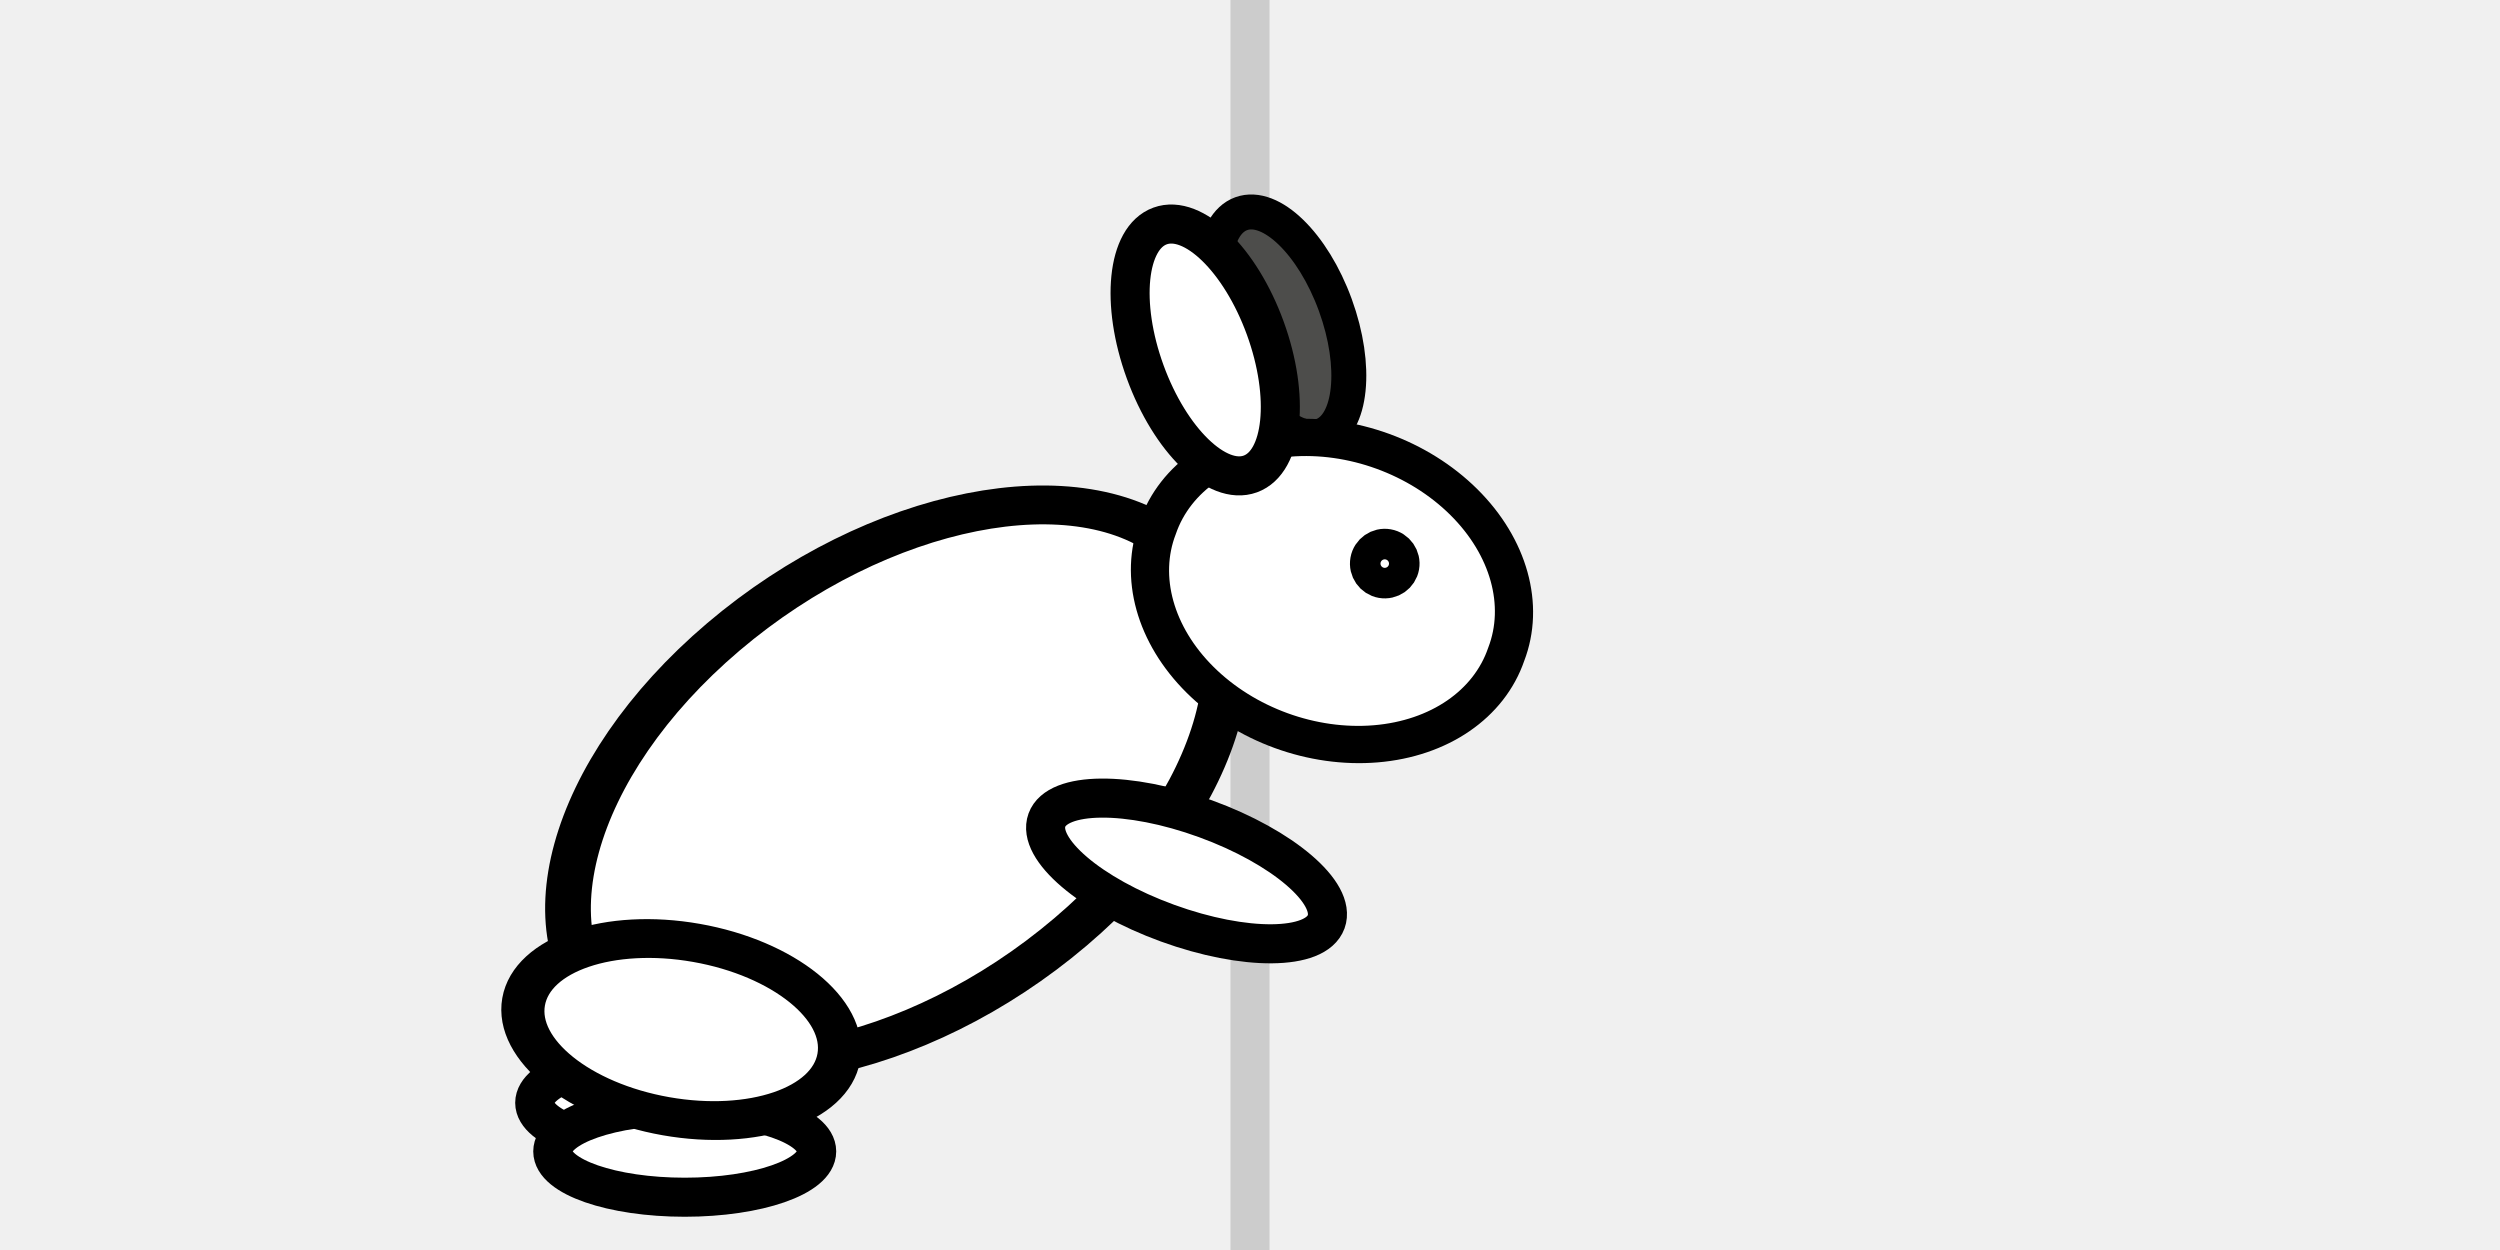
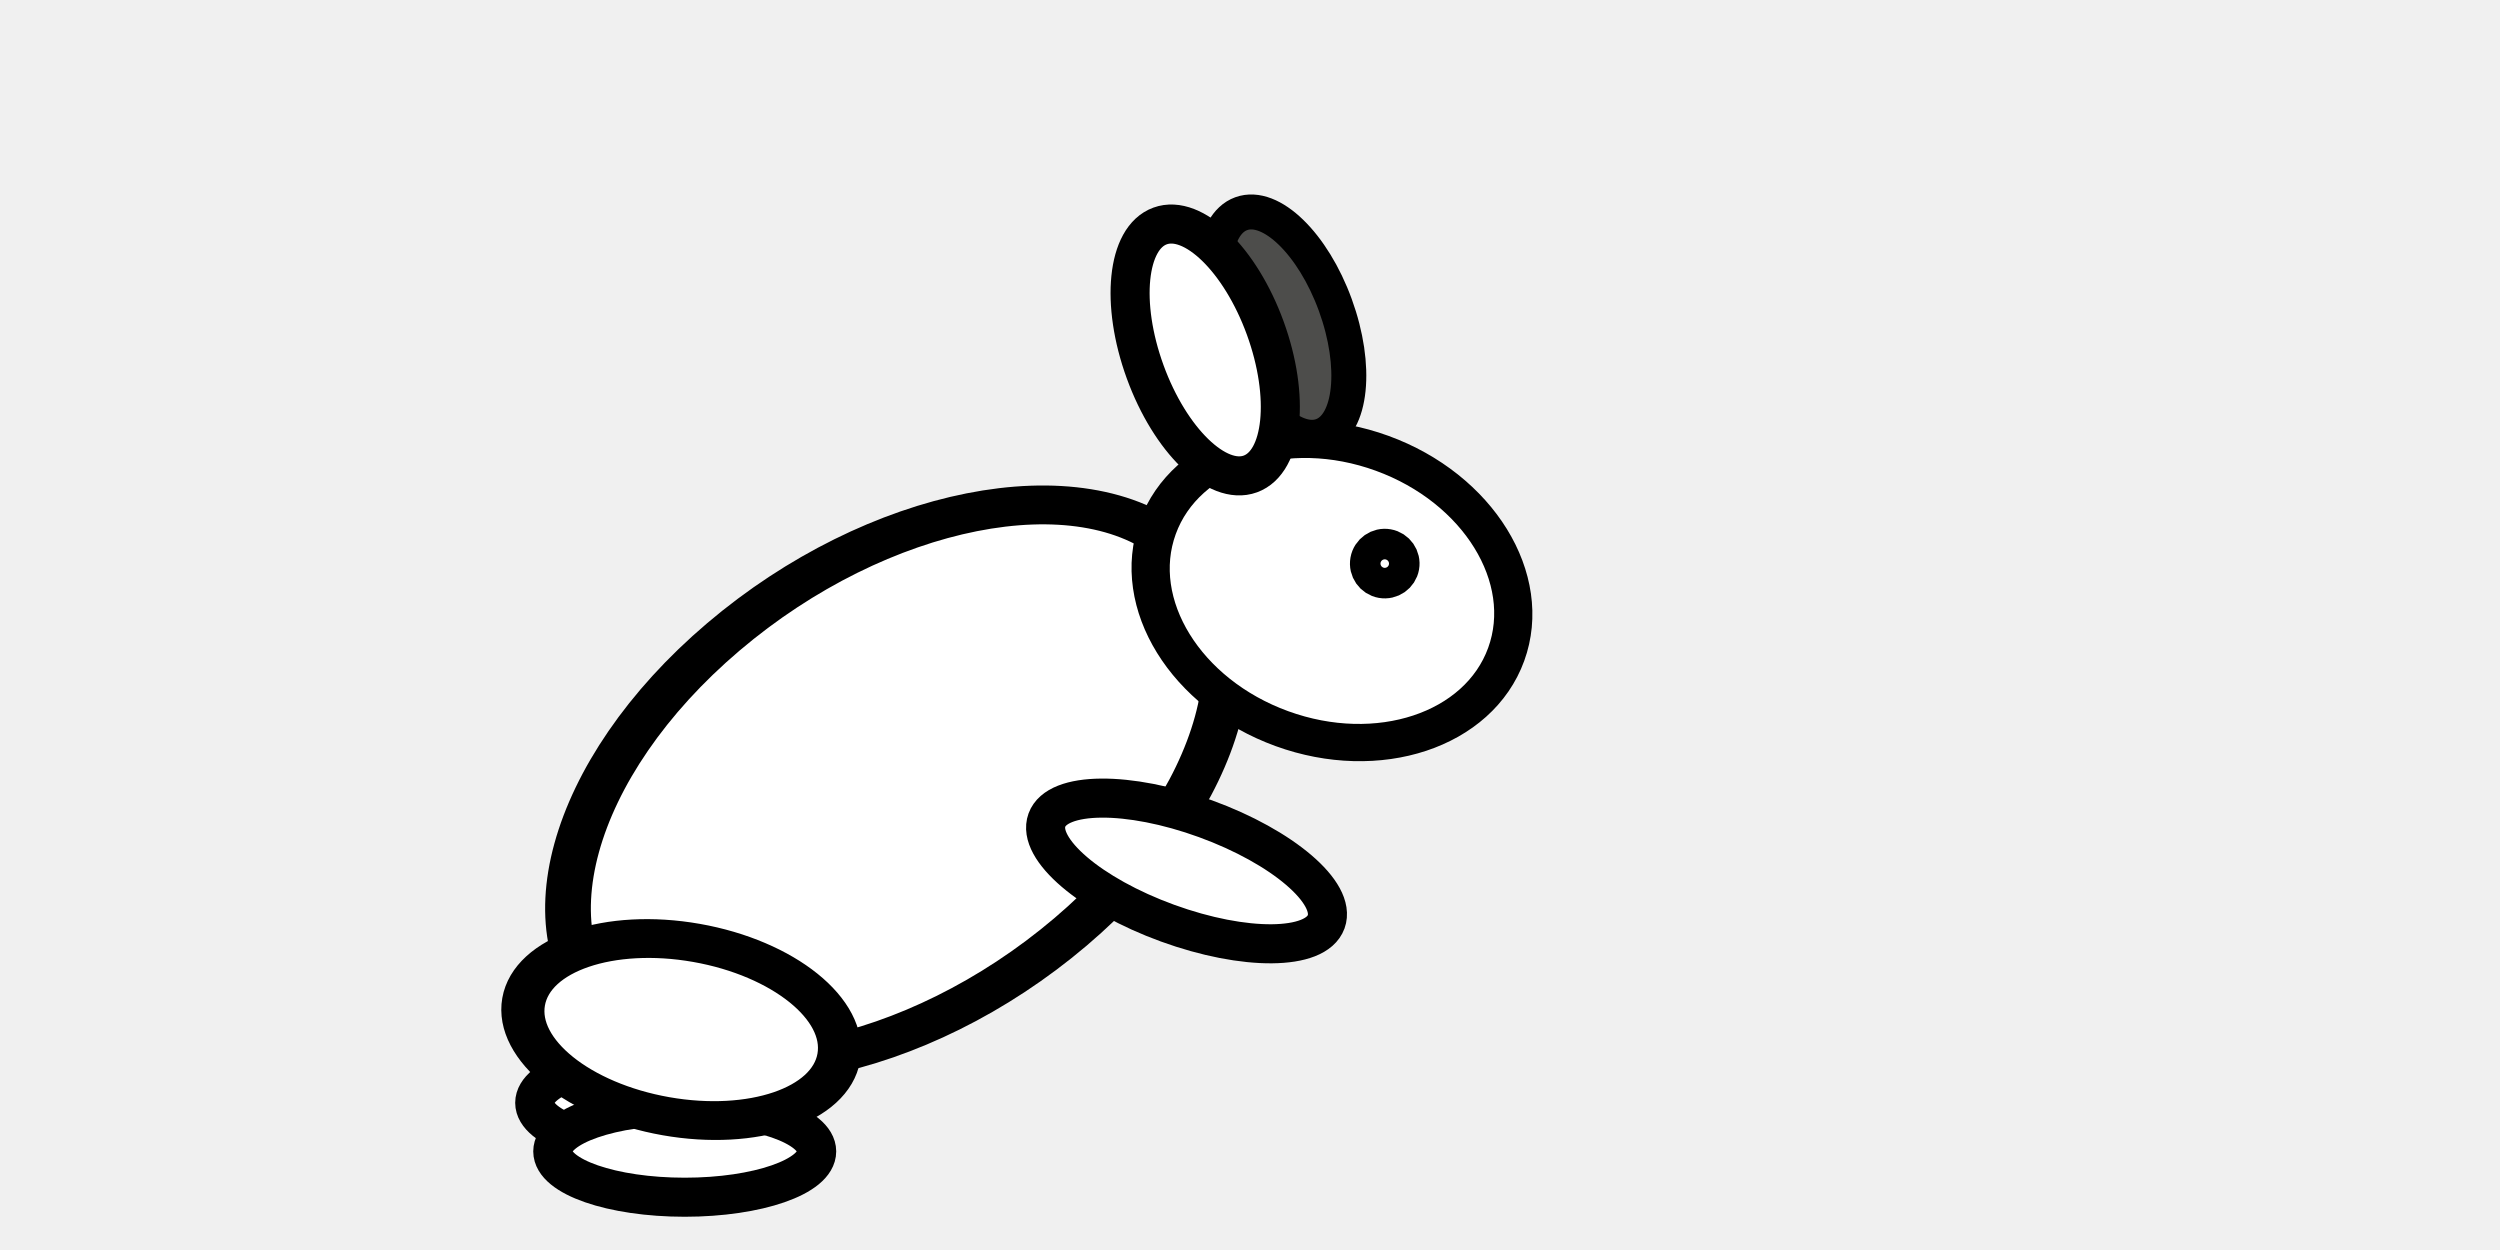
<svg xmlns="http://www.w3.org/2000/svg" width="64" height="32" id="svg2" version="1.1">
  <defs id="defs4" />
  <g id="layer1" transform="translate(0,-1020.362)">
-     <path style="fill:none;stroke:#cccccc;stroke-width:1px;stroke-linecap:butt;stroke-linejoin:miter;stroke-opacity:1" d="m 32,0 0,32" id="path2985" transform="translate(0,1020.362)" />
-     <path style="fill:#4d4d4b;fill-opacity:1;stroke:#000000;stroke-opacity:1" id="path3772-7" d="m 13.582,7.609 a 3.378,1.636 0 1 1 -6.756,0 3.378,1.636 0 1 1 6.756,0 z" transform="matrix(0.3060454,0.8408529,-0.8408529,0.3060454,36.08442,1017.764)" />
-     <path transform="translate(-0.4622221,1019.118)" style="fill:#ffffff;fill-opacity:1;stroke:#000000;stroke-opacity:1" id="path3766-3" d="m 20.907,29.476 a 3.378,1.173 0 1 1 -6.756,0 3.378,1.173 0 1 1 6.756,0 z" />
-     <path style="fill:#ffffff;fill-opacity:1;stroke:#000000;stroke-opacity:1" id="path3766" d="m 20.907,29.476 a 3.378,1.173 0 1 1 -6.756,0 3.378,1.173 0 1 1 6.756,0 z" transform="translate(0,1020.362)" />
-     <path style="fill:#ffffff;fill-opacity:1;stroke:#000000;stroke-opacity:1" id="path3768" d="m 18.631,21.298 a 5.369,8.64 0 1 1 -10.738,0 5.369,8.64 0 1 1 10.738,0 z" transform="matrix(0.8277111,0.7032266,-0.8277111,0.7032266,29.61306,1016.139)" />
-     <path style="fill:#ffffff;fill-opacity:1;stroke:#000000;stroke-opacity:1" id="path3792" d="m 21.191,22.151 a 1.422,3.804 0 1 1 -2.844,0 1.422,3.804 0 1 1 2.844,0 z" transform="matrix(0.3420202,-0.9396926,0.9396926,0.3420202,2.798701,1053.659)" />
-     <path style="fill:#ffffff;fill-opacity:1;stroke:#000000;stroke-opacity:1" id="path3770" d="m 21.618,9.849 a 4.836,3.947 0 1 1 -9.671,0 4.836,3.947 0 1 1 9.671,0 z" transform="matrix(0.9222913,0.3356866,-0.3250163,0.892975,21.8215,1021.062)" />
-     <path style="fill:#ffffff;fill-opacity:1;stroke:#000000;stroke-opacity:1" id="path3772" d="m 13.582,7.609 a 3.378,1.636 0 1 1 -6.756,0 3.378,1.636 0 1 1 6.756,0 z" transform="matrix(0.3420201,0.9396926,-0.9396926,0.3420201,34.51361,1017.13)" />
-     <path style="fill:#ffffff;fill-opacity:1;stroke:#000000;stroke-opacity:1" id="path3794" d="m 20.48,9.707 a 0.391,0.391 0 1 1 -0.782,0 0.391,0.391 0 1 1 0.782,0 z" transform="matrix(0.9848078,0.1736482,-0.1736482,0.9848078,17.35146,1021.742)" />
-     <path style="fill:#ffffff;fill-opacity:1;stroke:#000000;stroke-opacity:1" id="path3796" d="m 17.493,27.947 a 3.698,2.276 0 1 1 -7.396,0 3.698,2.276 0 1 1 7.396,0 z" transform="matrix(1.09097,0.1923675,-0.1718524,0.9746235,7.191556,1016.827)" />
+     <path style="fill:#4d4d4b;fill-opacity:1;stroke:#000000;stroke-opacity:1" id="path3772-7" d="m 13.582,7.609 c 0,0.903 -1.512,1.636 -3.378,1.636 -1.865,0 -3.378,-0.732 -3.378,-1.636 0,-0.903 1.512,-1.636 3.378,-1.636 1.865,0 3.378,0.732 3.378,1.636 z" transform="matrix(0.3060454,0.8408529,-0.8408529,0.3060454,36.08442,1017.764)" />
+     <path transform="translate(-0.4622221,1019.118)" style="fill:#ffffff;fill-opacity:1;stroke:#000000;stroke-opacity:1" id="path3766-3" d="m 20.907,29.476 c 0,0.648 -1.512,1.173 -3.378,1.173 -1.865,0 -3.378,-0.525 -3.378,-1.173 0,-0.648 1.512,-1.173 3.378,-1.173 1.865,0 3.378,0.525 3.378,1.173 z" />
+     <path style="fill:#ffffff;fill-opacity:1;stroke:#000000;stroke-opacity:1" id="path3766" d="m 20.907,29.476 c 0,0.648 -1.512,1.173 -3.378,1.173 -1.865,0 -3.378,-0.525 -3.378,-1.173 0,-0.648 1.512,-1.173 3.378,-1.173 1.865,0 3.378,0.525 3.378,1.173 z" transform="translate(0,1020.362)" />
+     <path style="fill:#ffffff;fill-opacity:1;stroke:#000000;stroke-opacity:1" id="path3768" d="m 18.631,21.298 c 0,4.772 -2.404,8.64 -5.369,8.64 -2.965,0 -5.369,-3.868 -5.369,-8.64 0,-4.772 2.404,-8.64 5.369,-8.64 2.965,0 5.369,3.868 5.369,8.64 z" transform="matrix(0.8277111,0.7032266,-0.8277111,0.7032266,29.61306,1016.139)" />
+     <path style="fill:#ffffff;fill-opacity:1;stroke:#000000;stroke-opacity:1" id="path3792" d="m 21.191,22.151 c 0,2.101 -0.637,3.804 -1.422,3.804 -0.785,0 -1.422,-1.703 -1.422,-3.804 0,-2.101 0.637,-3.804 1.422,-3.804 0.785,0 1.422,1.703 1.422,3.804 z" transform="matrix(0.3420202,-0.9396926,0.9396926,0.3420202,2.798701,1053.659)" />
+     <path style="fill:#ffffff;fill-opacity:1;stroke:#000000;stroke-opacity:1" id="path3770" d="m 21.618,9.849 c 0,2.18 -2.165,3.947 -4.836,3.947 -2.671,0 -4.836,-1.767 -4.836,-3.947 0,-2.18 2.165,-3.947 4.836,-3.947 2.671,0 4.836,1.767 4.836,3.947 z" transform="matrix(0.9222913,0.3356866,-0.3250163,0.892975,21.8215,1021.062)" />
+     <path style="fill:#ffffff;fill-opacity:1;stroke:#000000;stroke-opacity:1" id="path3772" d="m 13.582,7.609 c 0,0.903 -1.512,1.636 -3.378,1.636 -1.865,0 -3.378,-0.732 -3.378,-1.636 0,-0.903 1.512,-1.636 3.378,-1.636 1.865,0 3.378,0.732 3.378,1.636 z" transform="matrix(0.3420201,0.9396926,-0.9396926,0.3420201,34.51361,1017.13)" />
+     <path style="fill:#ffffff;fill-opacity:1;stroke:#000000;stroke-opacity:1" id="path3794" d="m 20.48,9.707 c 0,0.216 -0.175,0.391 -0.391,0.391 -0.216,0 -0.391,-0.175 -0.391,-0.391 0,-0.216 0.175,-0.391 0.391,-0.391 0.216,0 0.391,0.175 0.391,0.391 z" transform="matrix(0.9848078,0.1736482,-0.1736482,0.9848078,17.35146,1021.742)" />
+     <path style="fill:#ffffff;fill-opacity:1;stroke:#000000;stroke-opacity:1" id="path3796" d="m 17.493,27.947 c 0,1.257 -1.656,2.276 -3.698,2.276 -2.042,0 -3.698,-1.019 -3.698,-2.276 0,-1.257 1.656,-2.276 3.698,-2.276 2.042,0 3.698,1.019 3.698,2.276 z" transform="matrix(1.09097,0.1923675,-0.1718524,0.9746235,7.191556,1016.827)" />
  </g>
</svg>
